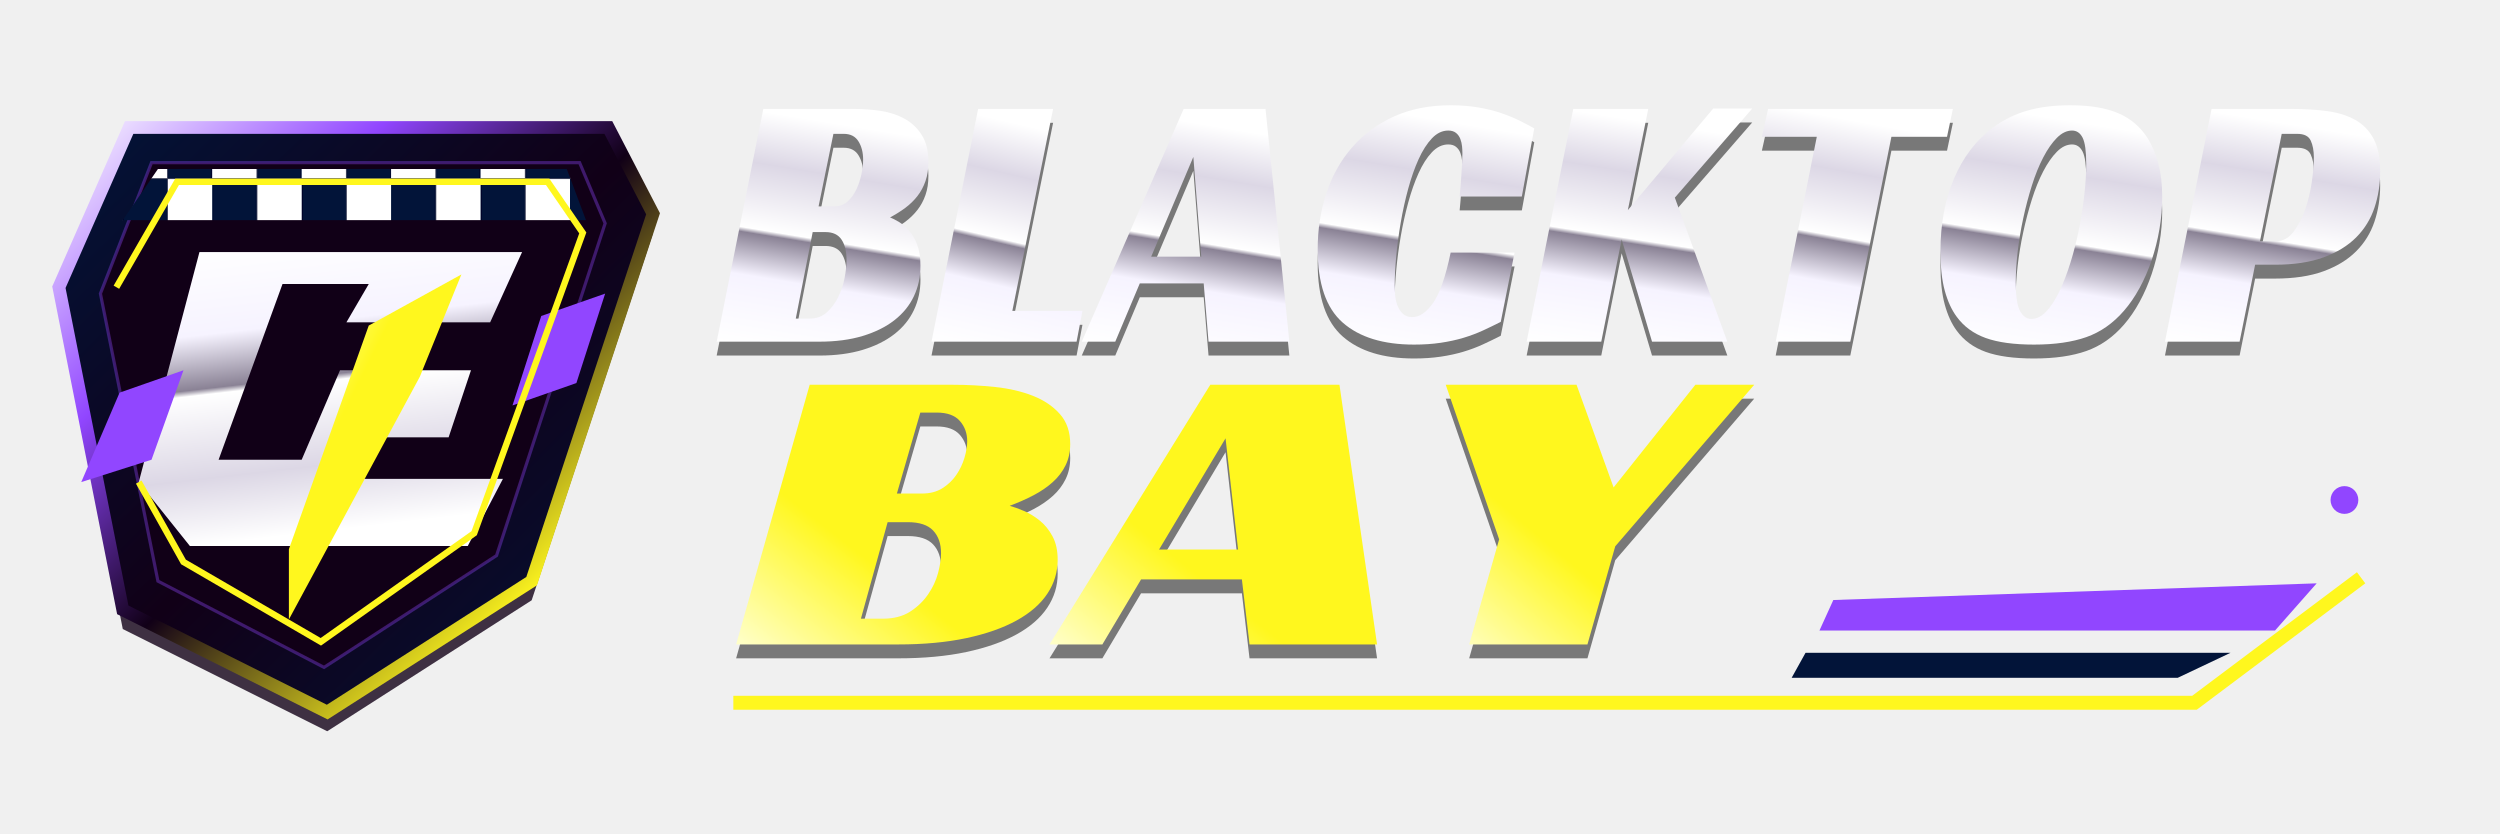
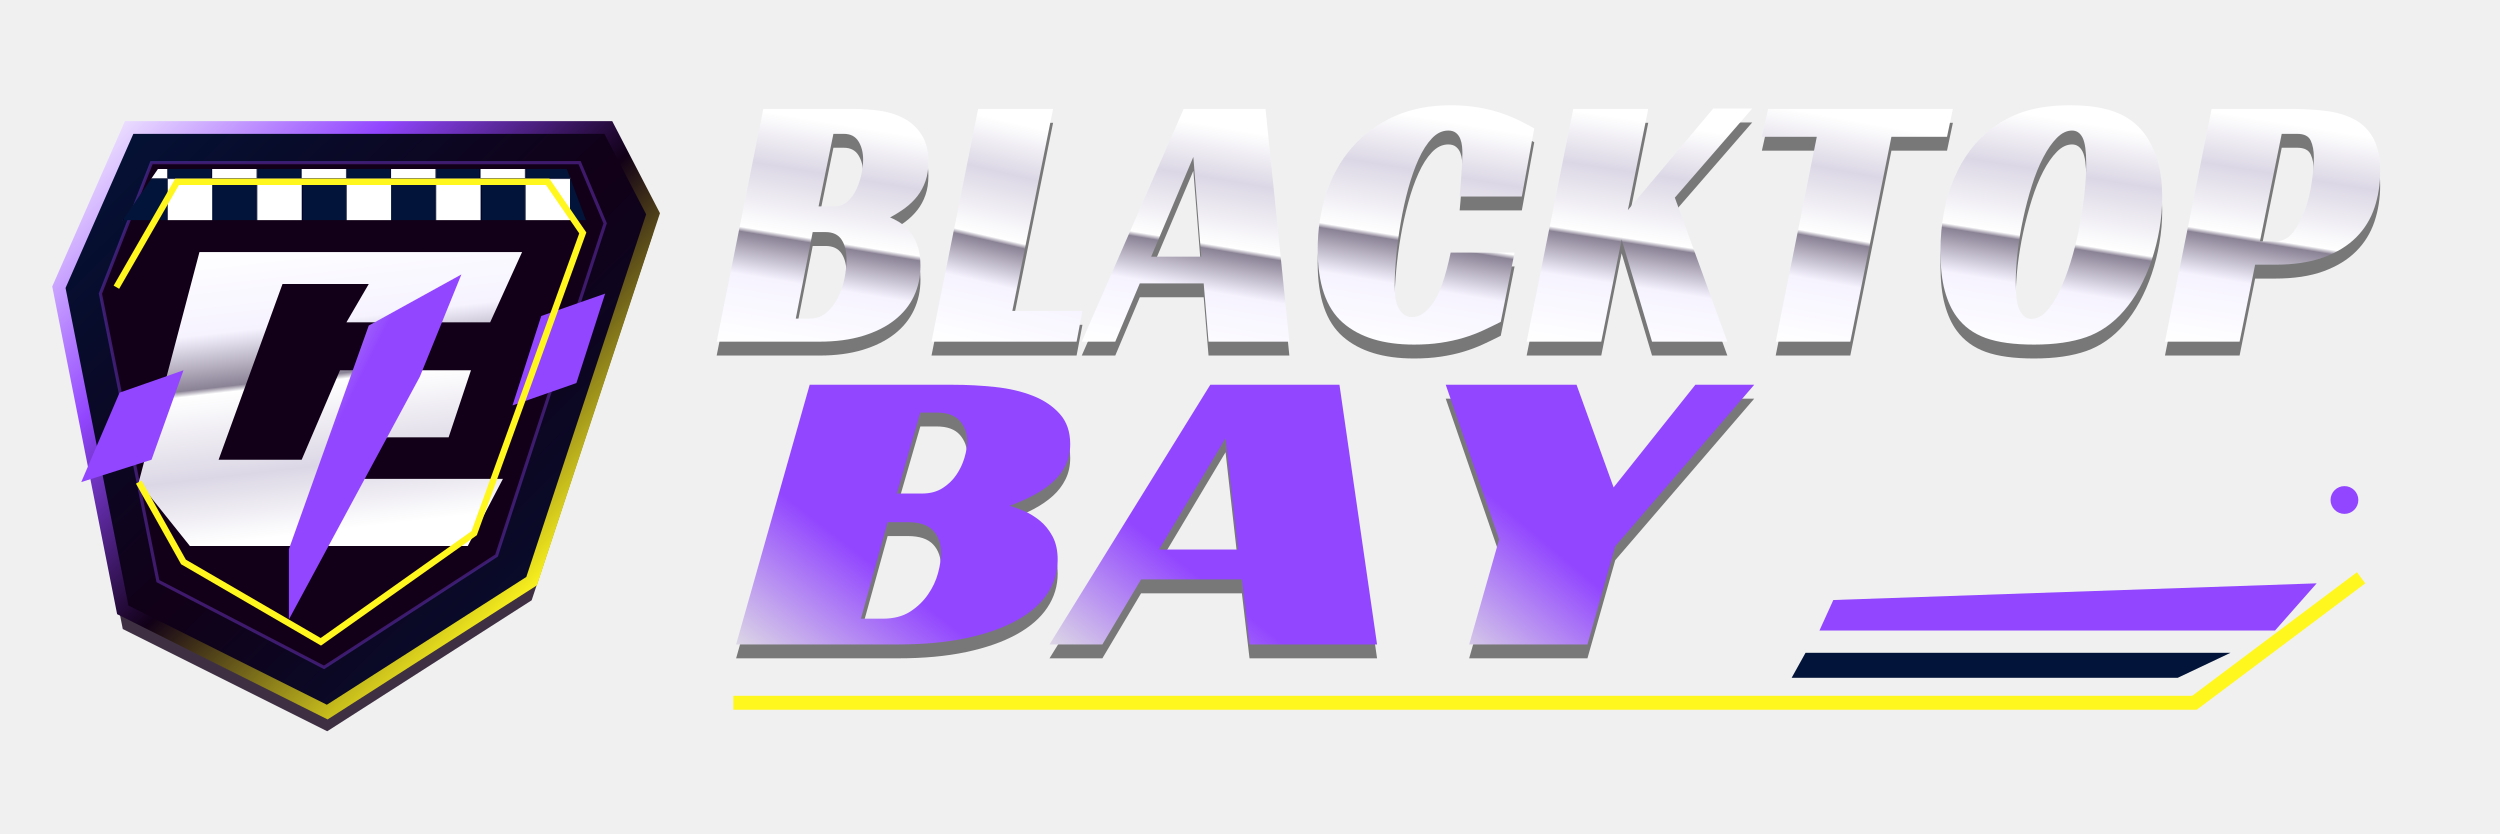
<svg xmlns="http://www.w3.org/2000/svg" viewBox="0 0 900 300" role="img" aria-label="Blacktop Bay">
  <defs>
    <linearGradient id="chrome" x1="0" y1="0" x2="0.15" y2="1" gradientUnits="objectBoundingBox">
      <stop stop-color="#FFFFFF" />
      <stop offset=".3" stop-color="#F6F3FF" />
      <stop offset=".48" stop-color="#8A8295" />
      <stop offset=".5" stop-color="#FFFFFF" />
      <stop offset=".78" stop-color="#DCD7E5" />
      <stop offset="1" stop-color="#FFFFFF" />
    </linearGradient>
    <linearGradient id="cyan" x1="0" y1="0" x2="1" y2="1">
-       <stop stop-color="#FFFFCB" />
-       <stop offset=".36" stop-color="#FFF71E" />
-       <stop offset="1" stop-color="#FFF71E" />
+       <stop stop-color="#DCD7E5" />
+       <stop offset=".36" stop-color="#9246FF" />
+       <stop offset="1" stop-color="#9246FF" />
    </linearGradient>
    <linearGradient id="dark" x1="0" y1="0" x2="1" y2="1">
      <stop stop-color="#021439" />
      <stop offset=".5" stop-color="#110017" />
      <stop offset="1" stop-color="#021439" />
    </linearGradient>
    <linearGradient id="edge" x1="0" y1="0" x2="1" y2="1">
      <stop stop-color="#FFFFFF" />
-       <stop offset=".27" stop-color="#9146FF" />
+       <stop offset=".27" stop-color="#9246FF" />
      <stop offset=".5" stop-color="#110017" />
      <stop offset=".8" stop-color="#FFF71E" />
-       <stop offset="1" stop-color="#9146FF" />
+       <stop offset="1" stop-color="#9246FF" />
    </linearGradient>
    <pattern id="check" width="28" height="28" patternUnits="userSpaceOnUse">
      <path d="M0 0h14v14H0zm14 14h14v14H14z" fill="#FFFFFF" />
      <path d="M14 0h14v14H14zM0 14h14v14H0z" fill="#021439" />
    </pattern>
    <filter id="glow">
      <feGaussianBlur stdDeviation="3" />
    </filter>
  </defs>
  <g class="emblem" transform="translate(12 16) scale(1.15)">
    <path d="M30 26 180 26 194 53 156 168 92 209 28 177 8 76Z" fill="#110017" opacity=".8" transform="translate(0 6)" />
    <path class="shield" d="M30 26 180 26 194 53 156 168 92 209 28 177 8 76Z" fill="url(#dark)" stroke="url(#edge)" stroke-width="4" />
-     <path d="m37 37 134 0 8 19-34 104-54 35-52-27-18-90Z" fill="#110017" stroke="#9146FF" stroke-opacity=".36" />
+     <path d="m37 37 134 0 8 19-34 104-54 35-52-27-18-90Z" fill="#110017" stroke="#9246FF" stroke-opacity=".36" />
    <path d="M39 39h128l6 16H28Z" fill="url(#check)" />
    <path d="M52 65 153 65 143 87 98 87 105 75 78 75 58 130 84 130 96 102 137 102 130 123 106 123 102 136 147 136 136 157 49 157 33 137Z" fill="url(#chrome)" />
    <path class="apex" d="m105 88 29-16-13 32-41 76 0-22 25-70Z" fill="url(#cyan)" />
-     <path d="m27 109 20-7-10 28-22 7Zm132-24 20-7-9 28-20 7Z" fill="#9146FF" />
+     <path d="m27 109 20-7-10 28-22 7Zm132-24 20-7-9 28-20 7Z" fill="#9246FF" />
    <path class="road-trace" d="M26 76 45 43h116l11 16-34 94-48 34-43-25-14-25" fill="none" stroke="#FFF71E" stroke-width="2" />
  </g>
  <g transform="translate(0 5)" opacity=".5">
    <g class="" fill="black" transform="translate(258,123) scale(0.124348,-0.1319444)">
      <path transform="translate(0,0)" d="M613 490Q613 461 604.5 438.0Q596 415 581.0 397.0Q566 379 546.0 365.0Q526 351 502 339Q513 335 528.0 326.5Q543 318 557.0 303.0Q571 288 580.5 264.5Q590 241 590 207Q590 162 571.0 124.0Q552 86 514.5 58.5Q477 31 422.5 15.5Q368 0 297 0H0L135 635H398Q437 635 475.5 629.5Q514 624 544.5 608.0Q575 592 594.0 563.5Q613 535 613 490ZM341 369Q363 369 378.5 382.0Q394 395 404.0 414.5Q414 434 419.0 456.5Q424 479 424 497Q424 526 410.5 546.5Q397 567 368 567H338L295 369ZM269 63Q299 63 319.0 80.0Q339 97 352.0 122.0Q365 147 370.5 174.5Q376 202 376 223Q376 258 361.5 278.5Q347 299 315 299H278L229 63Z" />
      <path transform="translate(622,0)" d="M135 635H352L234 84H437L420 0H0Z" />
      <path transform="translate(1104,0)" d="M554 0H320L306 159H121L50 0H-47L248 635H485ZM154 232H299L276 504Z" />
      <path transform="translate(1706,0)" d="M564 54Q539 42 512.5 30.5Q486 19 456.0 10.5Q426 2 390.5 -3.0Q355 -8 313 -8Q179 -8 106.5 52.0Q34 112 34 252Q34 333 59.0 404.5Q84 476 133.0 529.5Q182 583 254.0 614.0Q326 645 419 645Q463 645 499.5 639.0Q536 633 565.5 623.5Q595 614 618.5 603.0Q642 592 661 582L625 396H445Q446 406 447.5 422.0Q449 438 450.0 454.5Q451 471 452.0 487.0Q453 503 453 514Q453 522 452.0 532.5Q451 543 447.0 553.0Q443 563 434.5 569.5Q426 576 412 576Q386 576 364.5 554.5Q343 533 326.0 497.5Q309 462 296.0 417.0Q283 372 274.5 325.5Q266 279 261.5 234.0Q257 189 257 155Q257 145 258.0 130.0Q259 115 264.0 101.0Q269 87 279.5 77.0Q290 67 308 67Q339 67 368.0 105.5Q397 144 419 243H604Z" />
      <path transform="translate(2345,0)" d="M293 359 540 636H653L429 393L581 0H363L275 279L216 0H0L135 635H352Z" />
      <path transform="translate(2953,0)" d="M609 559H448L329 0H113L232 559H73L91 635H626Z" />
      <path transform="translate(3508,0)" d="M411 645Q497 645 550.5 623.0Q604 601 635 555Q655 524 666.0 485.0Q677 446 677 395Q677 351 669.0 307.0Q661 263 646.5 222.5Q632 182 611.5 146.5Q591 111 566 84Q519 33 457.5 12.5Q396 -8 306 -8Q219 -8 166.0 10.0Q113 28 82 68Q60 96 47.5 139.0Q35 182 35 247Q35 358 74.5 445.5Q114 533 187 584Q231 615 285.0 630.0Q339 645 411 645ZM298 62Q321 62 341.5 82.5Q362 103 379.5 137.5Q397 172 411.5 216.0Q426 260 436.0 307.0Q446 354 451.5 400.5Q457 447 457 485Q457 537 446.5 556.5Q436 576 416 576Q393 576 372.0 556.0Q351 536 332.5 502.5Q314 469 299.5 425.5Q285 382 274.5 336.0Q264 290 258.5 245.0Q253 200 253 162Q253 105 265.5 83.5Q278 62 298 62Z" />
      <path transform="translate(4193,0)" d="M321 274Q351 274 371.5 299.0Q392 324 405.5 360.0Q419 396 425.0 435.0Q431 474 431 503Q431 530 422.0 548.5Q413 567 383 567H338L275 274ZM261 210 216 0H0L135 635H366Q423 635 470.0 629.0Q517 623 551.0 605.0Q585 587 604.0 553.5Q623 520 623 464Q623 412 606.5 365.5Q590 319 553.5 284.5Q517 250 459.0 230.0Q401 210 318 210Z" />
    </g>
    <g class="" fill="black" transform="translate(265,232) scale(0.1962096,-0.1472222)">
      <path transform="translate(0,0)" d="M613 490Q613 461 604.5 438.0Q596 415 581.0 397.0Q566 379 546.0 365.0Q526 351 502 339Q513 335 528.0 326.5Q543 318 557.0 303.0Q571 288 580.5 264.5Q590 241 590 207Q590 162 571.0 124.0Q552 86 514.5 58.5Q477 31 422.5 15.5Q368 0 297 0H0L135 635H398Q437 635 475.5 629.5Q514 624 544.5 608.0Q575 592 594.0 563.5Q613 535 613 490ZM341 369Q363 369 378.5 382.0Q394 395 404.0 414.5Q414 434 419.0 456.5Q424 479 424 497Q424 526 410.5 546.5Q397 567 368 567H338L295 369ZM269 63Q299 63 319.0 80.0Q339 97 352.0 122.0Q365 147 370.5 174.5Q376 202 376 223Q376 258 361.5 278.5Q347 299 315 299H278L229 63Z" />
      <path transform="translate(622,0)" d="M554 0H320L306 159H121L50 0H-47L248 635H485ZM154 232H299L276 504Z" />
      <path transform="translate(1224,0)" d="M389 240 338 0H121L176 257L78 635H318L386 384L536 635H644Z" />
    </g>
  </g>
  <g class="topword" fill="url(#chrome)" transform="translate(258,123) scale(0.124348,-0.1319444)">
    <path transform="translate(0,0)" d="M613 490Q613 461 604.5 438.0Q596 415 581.0 397.0Q566 379 546.0 365.0Q526 351 502 339Q513 335 528.0 326.5Q543 318 557.0 303.0Q571 288 580.5 264.5Q590 241 590 207Q590 162 571.0 124.0Q552 86 514.5 58.5Q477 31 422.5 15.5Q368 0 297 0H0L135 635H398Q437 635 475.5 629.5Q514 624 544.5 608.0Q575 592 594.0 563.5Q613 535 613 490ZM341 369Q363 369 378.5 382.0Q394 395 404.0 414.5Q414 434 419.0 456.5Q424 479 424 497Q424 526 410.5 546.5Q397 567 368 567H338L295 369ZM269 63Q299 63 319.0 80.0Q339 97 352.0 122.0Q365 147 370.5 174.5Q376 202 376 223Q376 258 361.5 278.5Q347 299 315 299H278L229 63Z" />
    <path transform="translate(622,0)" d="M135 635H352L234 84H437L420 0H0Z" />
    <path transform="translate(1104,0)" d="M554 0H320L306 159H121L50 0H-47L248 635H485ZM154 232H299L276 504Z" />
    <path transform="translate(1706,0)" d="M564 54Q539 42 512.5 30.5Q486 19 456.0 10.5Q426 2 390.5 -3.0Q355 -8 313 -8Q179 -8 106.5 52.0Q34 112 34 252Q34 333 59.0 404.5Q84 476 133.0 529.5Q182 583 254.0 614.0Q326 645 419 645Q463 645 499.5 639.0Q536 633 565.5 623.5Q595 614 618.5 603.0Q642 592 661 582L625 396H445Q446 406 447.5 422.0Q449 438 450.0 454.5Q451 471 452.0 487.0Q453 503 453 514Q453 522 452.0 532.5Q451 543 447.0 553.0Q443 563 434.5 569.5Q426 576 412 576Q386 576 364.5 554.5Q343 533 326.0 497.5Q309 462 296.0 417.0Q283 372 274.5 325.5Q266 279 261.5 234.0Q257 189 257 155Q257 145 258.0 130.0Q259 115 264.0 101.0Q269 87 279.5 77.0Q290 67 308 67Q339 67 368.0 105.5Q397 144 419 243H604Z" />
    <path transform="translate(2345,0)" d="M293 359 540 636H653L429 393L581 0H363L275 279L216 0H0L135 635H352Z" />
    <path transform="translate(2953,0)" d="M609 559H448L329 0H113L232 559H73L91 635H626Z" />
    <path transform="translate(3508,0)" d="M411 645Q497 645 550.5 623.0Q604 601 635 555Q655 524 666.0 485.0Q677 446 677 395Q677 351 669.0 307.0Q661 263 646.5 222.5Q632 182 611.5 146.5Q591 111 566 84Q519 33 457.5 12.5Q396 -8 306 -8Q219 -8 166.0 10.0Q113 28 82 68Q60 96 47.5 139.0Q35 182 35 247Q35 358 74.5 445.5Q114 533 187 584Q231 615 285.0 630.0Q339 645 411 645ZM298 62Q321 62 341.5 82.5Q362 103 379.5 137.5Q397 172 411.5 216.0Q426 260 436.0 307.0Q446 354 451.5 400.5Q457 447 457 485Q457 537 446.5 556.5Q436 576 416 576Q393 576 372.0 556.0Q351 536 332.5 502.5Q314 469 299.5 425.5Q285 382 274.5 336.0Q264 290 258.5 245.0Q253 200 253 162Q253 105 265.5 83.5Q278 62 298 62Z" />
    <path transform="translate(4193,0)" d="M321 274Q351 274 371.5 299.0Q392 324 405.5 360.0Q419 396 425.0 435.0Q431 474 431 503Q431 530 422.0 548.5Q413 567 383 567H338L275 274ZM261 210 216 0H0L135 635H366Q423 635 470.0 629.0Q517 623 551.0 605.0Q585 587 604.0 553.5Q623 520 623 464Q623 412 606.5 365.5Q590 319 553.5 284.5Q517 250 459.0 230.0Q401 210 318 210Z" />
  </g>
  <g class="bayword" fill="url(#cyan)" transform="translate(265,232) scale(0.1962096,-0.1472222)">
    <path transform="translate(0,0)" d="M613 490Q613 461 604.5 438.0Q596 415 581.0 397.0Q566 379 546.0 365.0Q526 351 502 339Q513 335 528.0 326.5Q543 318 557.0 303.0Q571 288 580.5 264.5Q590 241 590 207Q590 162 571.0 124.0Q552 86 514.5 58.5Q477 31 422.5 15.5Q368 0 297 0H0L135 635H398Q437 635 475.5 629.5Q514 624 544.5 608.0Q575 592 594.0 563.5Q613 535 613 490ZM341 369Q363 369 378.5 382.0Q394 395 404.0 414.5Q414 434 419.0 456.5Q424 479 424 497Q424 526 410.5 546.5Q397 567 368 567H338L295 369ZM269 63Q299 63 319.0 80.0Q339 97 352.0 122.0Q365 147 370.5 174.5Q376 202 376 223Q376 258 361.5 278.5Q347 299 315 299H278L229 63Z" />
    <path transform="translate(622,0)" d="M554 0H320L306 159H121L50 0H-47L248 635H485ZM154 232H299L276 504Z" />
    <path transform="translate(1224,0)" d="M389 240 338 0H121L176 257L78 635H318L386 384L536 635H644Z" />
  </g>
  <path class="sweep" d="m264 253 526 0 60-45" fill="none" stroke="#FFF71E" stroke-width="5" />
-   <path d="m660 216 174-6-15 17-164 0Z" fill="#9146FF" />
+   <path d="m660 216 174-6-15 17-164 0Z" fill="#9246FF" />
  <path d="m650 235 153 0-19 9H645Z" fill="#021439" />
-   <circle class="live-dot" cx="844" cy="180" r="5" fill="#9146FF" />
+   <circle class="live-dot" cx="844" cy="180" r="5" fill="#9246FF" />
</svg>
